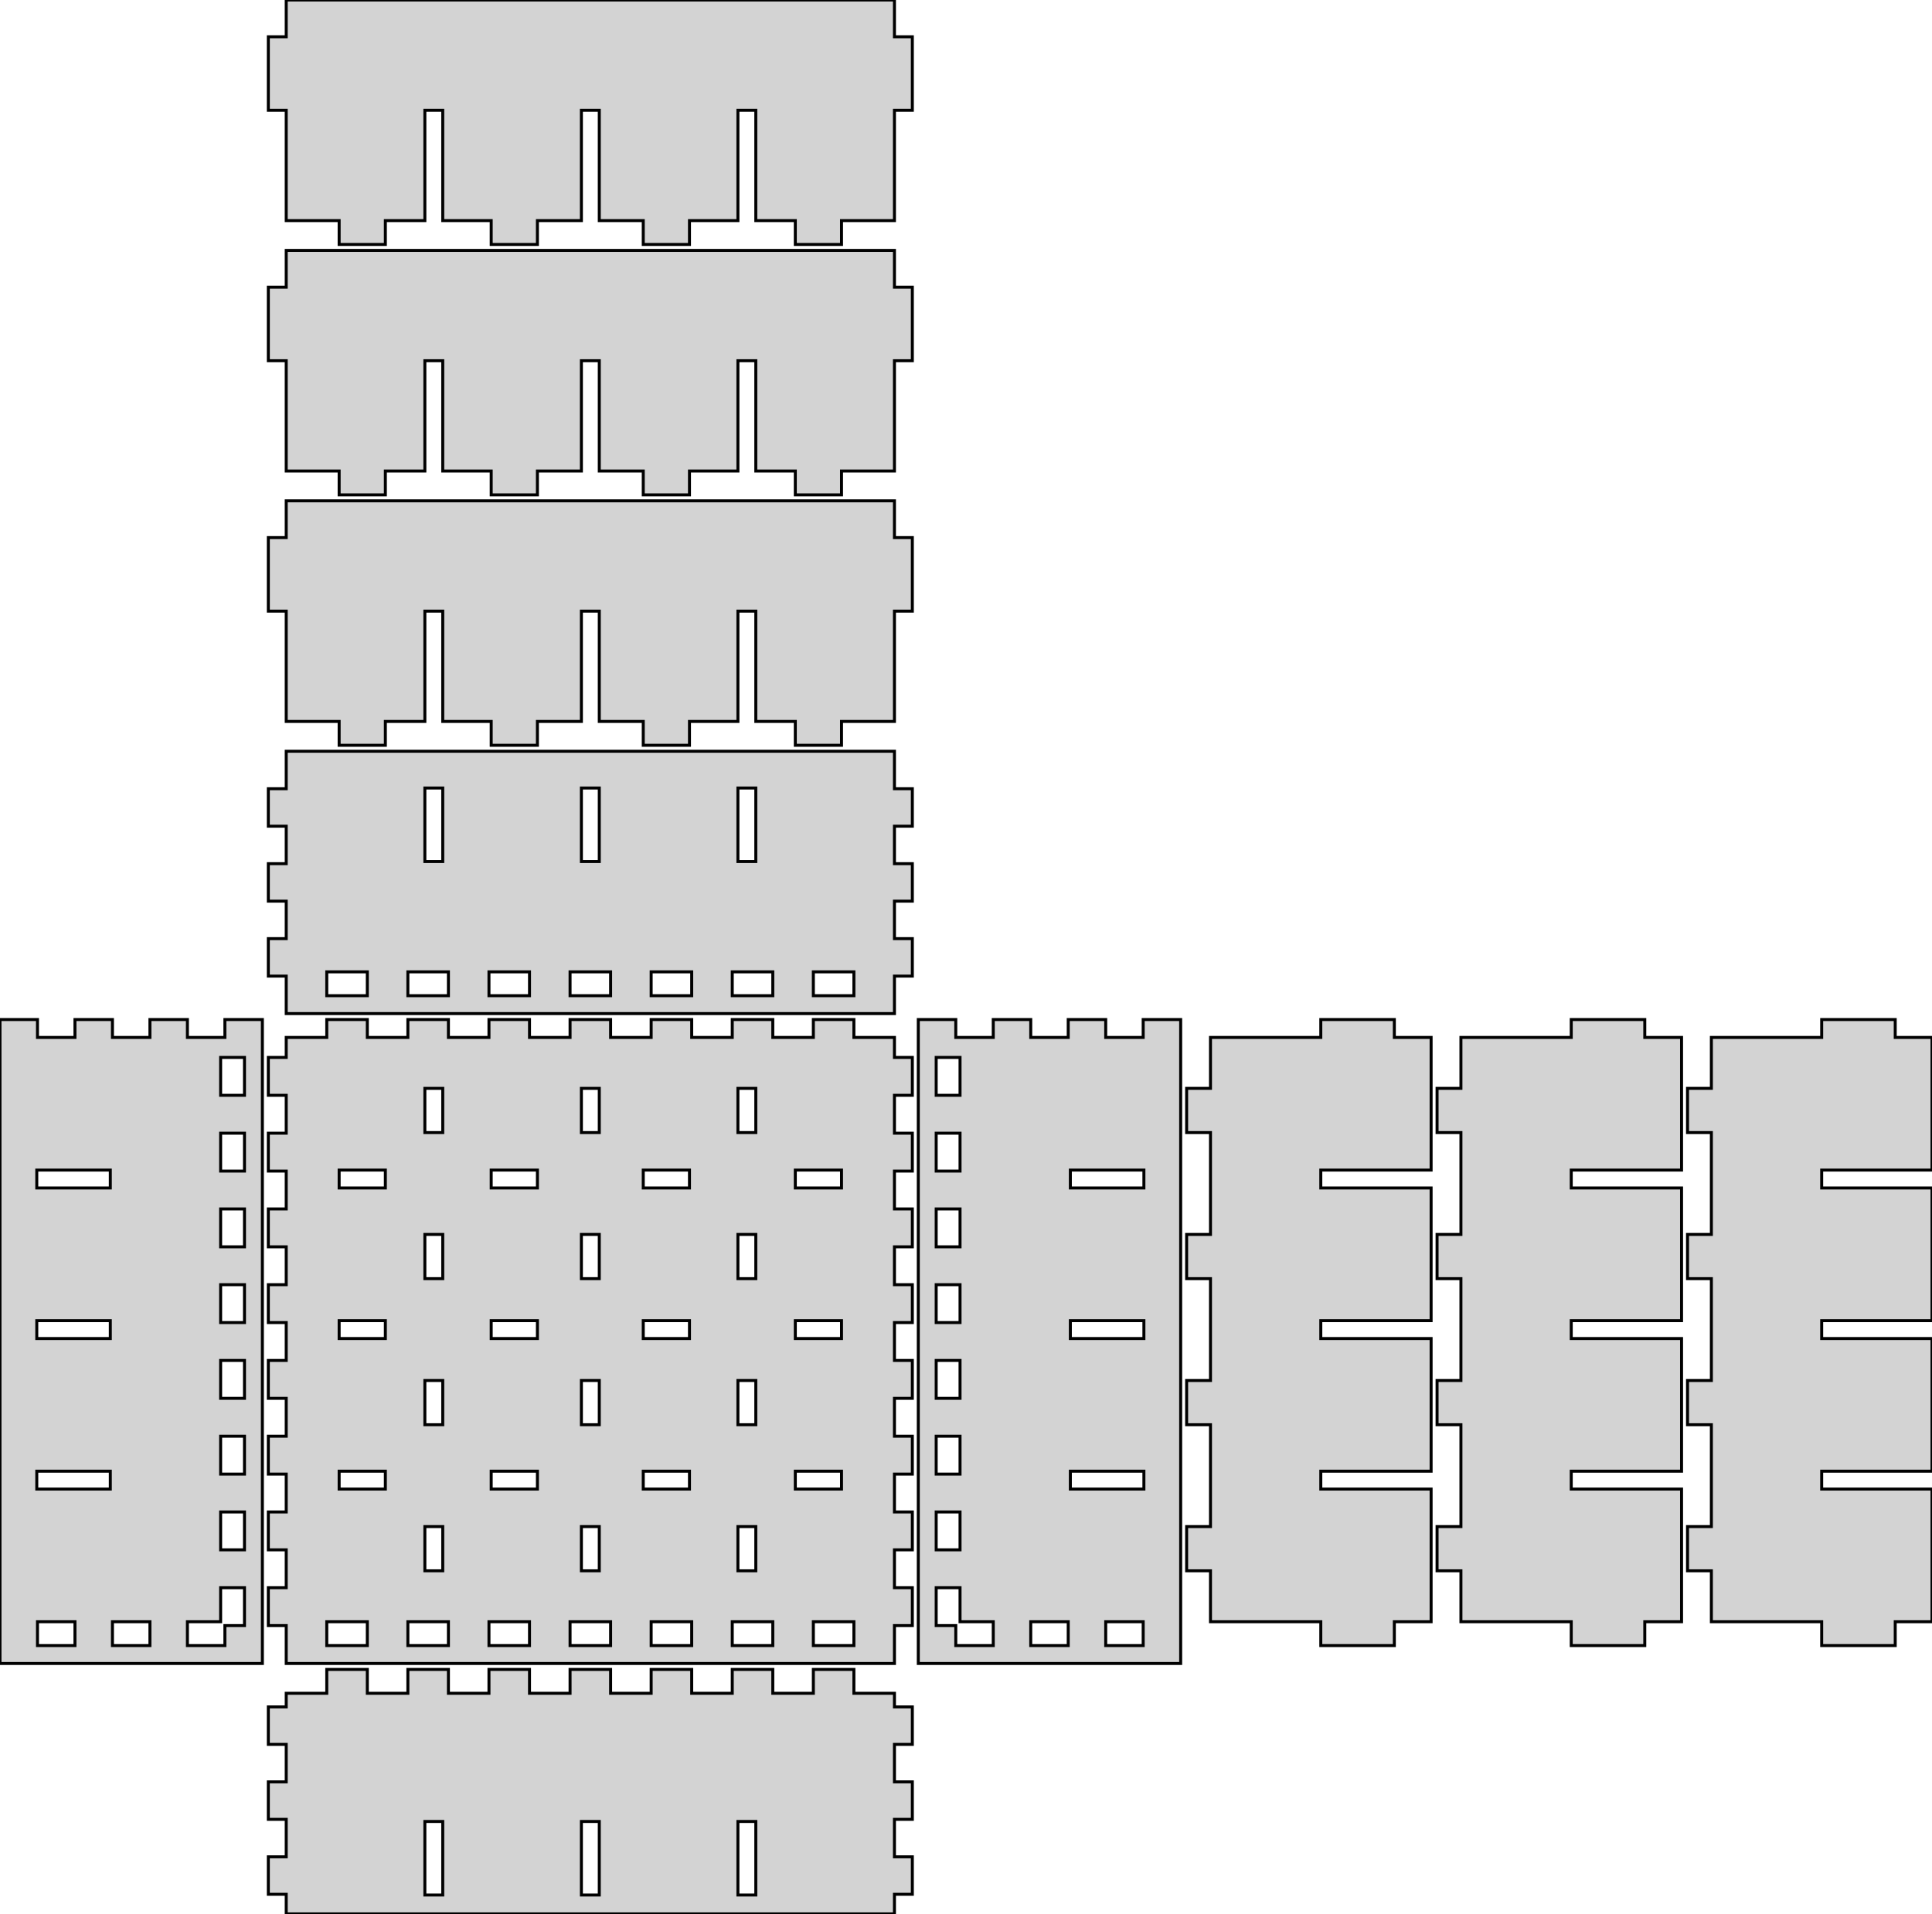
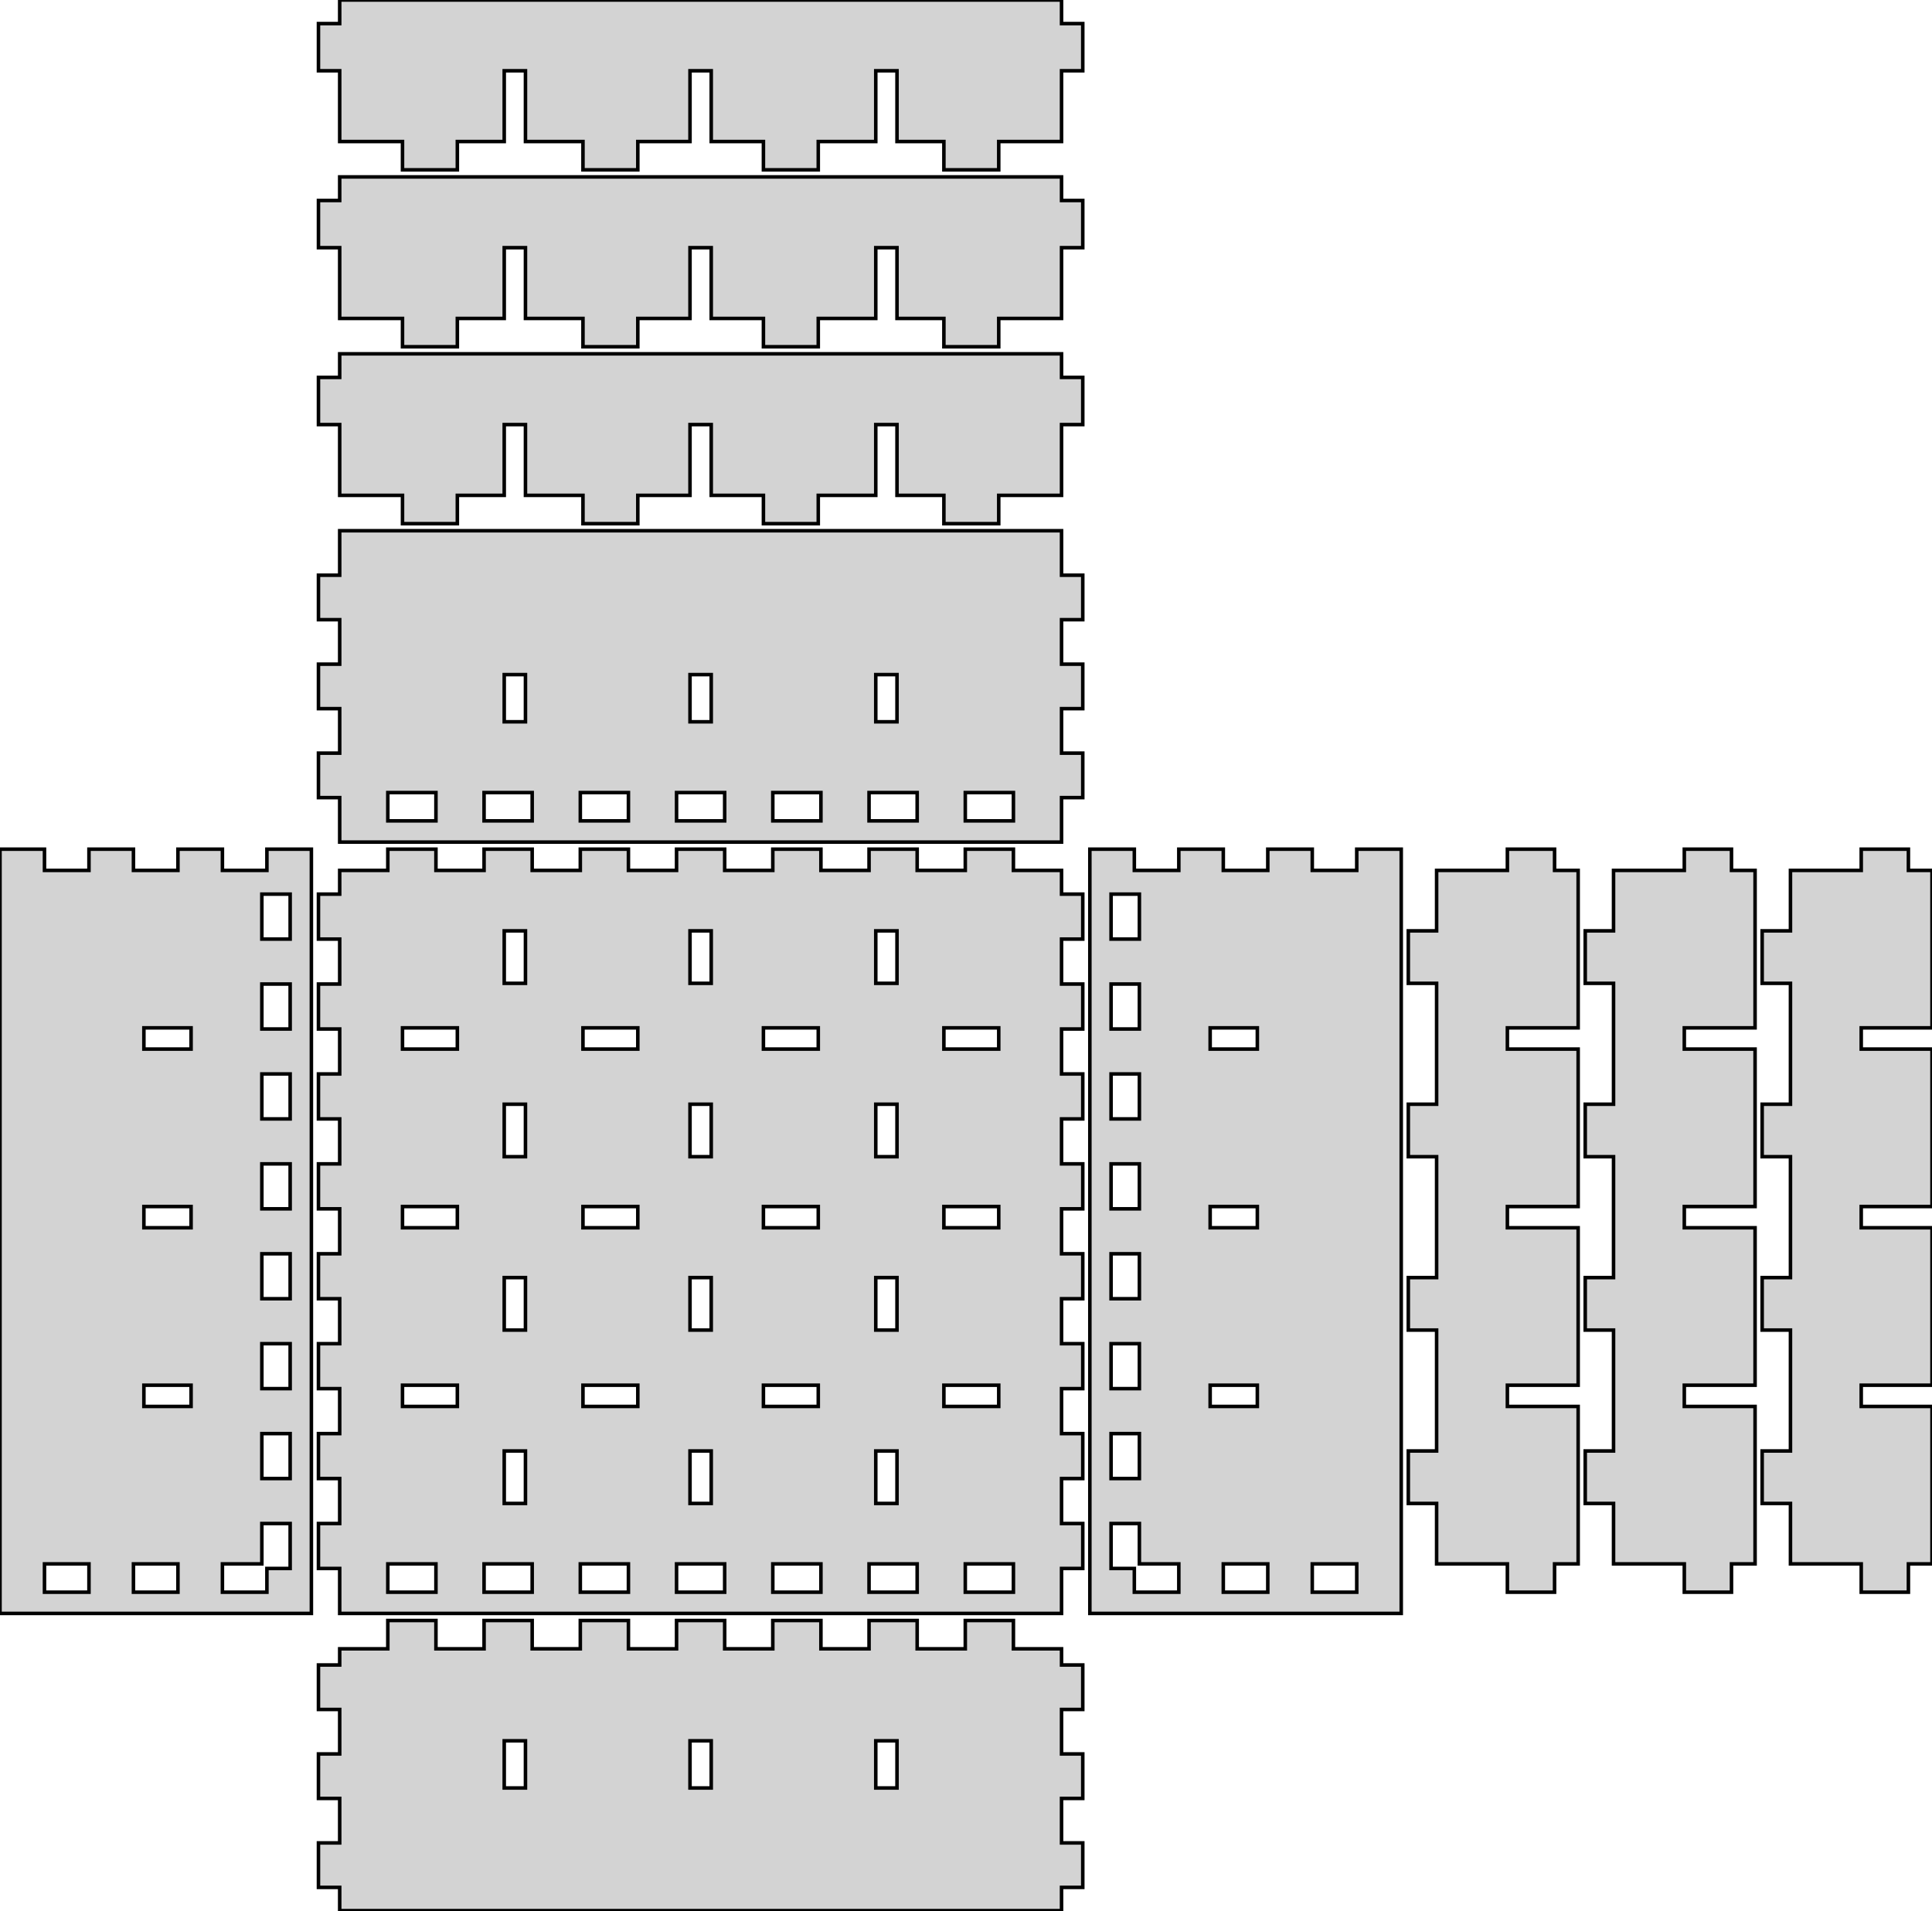
- <svg xmlns="http://www.w3.org/2000/svg" width="324mm" height="321mm" viewBox="-45 -279 324 321" version="1.1">
-   <path d=" M 19.625,-242 L 26.25,-242 L 26.25,-260.5 L 29.25,-260.5 L 29.25,-242 L 37.375,-242  L 37.375,-238 L 45.125,-238 L 45.125,-242 L 52.5,-242 L 52.5,-260.5 L 55.5,-260.5  L 55.5,-242 L 62.875,-242 L 62.875,-238 L 70.625,-238 L 70.625,-242 L 78.75,-242  L 78.75,-260.5 L 81.75,-260.5 L 81.75,-242 L 88.375,-242 L 88.375,-238 L 96.125,-238  L 96.125,-242 L 105,-242 L 105,-260.5 L 108,-260.5 L 108,-272.833 L 105,-272.833  L 105,-279 L 3,-279 L 3,-272.833 L 0,-272.833 L 0,-260.5 L 3,-260.5  L 3,-242 L 11.875,-242 L 11.875,-238 L 19.625,-238 z M 19.625,-200 L 26.25,-200 L 26.25,-218.5 L 29.25,-218.5 L 29.25,-200 L 37.375,-200  L 37.375,-196 L 45.125,-196 L 45.125,-200 L 52.5,-200 L 52.5,-218.5 L 55.5,-218.5  L 55.5,-200 L 62.875,-200 L 62.875,-196 L 70.625,-196 L 70.625,-200 L 78.75,-200  L 78.75,-218.5 L 81.75,-218.5 L 81.75,-200 L 88.375,-200 L 88.375,-196 L 96.125,-196  L 96.125,-200 L 105,-200 L 105,-218.5 L 108,-218.5 L 108,-230.833 L 105,-230.833  L 105,-237 L 3,-237 L 3,-230.833 L 0,-230.833 L 0,-218.5 L 3,-218.5  L 3,-200 L 11.875,-200 L 11.875,-196 L 19.625,-196 z M 19.625,-158 L 26.25,-158 L 26.25,-176.5 L 29.25,-176.5 L 29.25,-158 L 37.375,-158  L 37.375,-154 L 45.125,-154 L 45.125,-158 L 52.5,-158 L 52.5,-176.5 L 55.5,-176.5  L 55.5,-158 L 62.875,-158 L 62.875,-154 L 70.625,-154 L 70.625,-158 L 78.75,-158  L 78.75,-176.5 L 81.75,-176.5 L 81.75,-158 L 88.375,-158 L 88.375,-154 L 96.125,-154  L 96.125,-158 L 105,-158 L 105,-176.5 L 108,-176.5 L 108,-188.833 L 105,-188.833  L 105,-195 L 3,-195 L 3,-188.833 L 0,-188.833 L 0,-176.5 L 3,-176.5  L 3,-158 L 11.875,-158 L 11.875,-154 L 19.625,-154 z M 105,-115.286 L 108,-115.286 L 108,-121.571 L 105,-121.571 L 105,-127.857 L 108,-127.857  L 108,-134.143 L 105,-134.143 L 105,-140.429 L 108,-140.429 L 108,-146.714 L 105,-146.714  L 105,-153 L 3,-153 L 3,-146.714 L 0,-146.714 L 0,-140.429 L 3,-140.429  L 3,-134.143 L 0,-134.143 L 0,-127.857 L 3,-127.857 L 3,-121.571 L 0,-121.571  L 0,-115.286 L 3,-115.286 L 3,-109 L 105,-109 z M 52.5,-134.5 L 52.5,-146.833 L 55.5,-146.833 L 55.5,-134.5 z M 78.75,-134.5 L 78.75,-146.833 L 81.75,-146.833 L 81.75,-134.5 z M 26.25,-134.5 L 26.25,-146.833 L 29.25,-146.833 L 29.25,-134.5 z M 91.4,-112 L 91.4,-116 L 98.2,-116 L 98.2,-112 z M 77.8,-112 L 77.8,-116 L 84.6,-116 L 84.6,-112 z M 64.2,-112 L 64.2,-116 L 71,-116 L 71,-112 z M 50.6,-112 L 50.6,-116 L 57.4,-116 L 57.4,-112 z M 37,-112 L 37,-116 L 43.8,-116 L 43.8,-112 z M 23.4,-112 L 23.4,-116 L 30.2,-116 L 30.2,-112 z M 9.8,-112 L 9.8,-116 L 16.6,-116 L 16.6,-112 z M 153,-108 L 146.714,-108 L 146.714,-105 L 140.429,-105 L 140.429,-108 L 134.143,-108  L 134.143,-105 L 127.857,-105 L 127.857,-108 L 121.571,-108 L 121.571,-105 L 115.286,-105  L 115.286,-108 L 109,-108 L 109,-0 L 153,-0 z M 112,-95.294 L 112,-101.647 L 116,-101.647 L 116,-95.294 z M 112,-82.588 L 112,-88.941 L 116,-88.941 L 116,-82.588 z M 134.5,-79.75 L 134.5,-82.75 L 146.833,-82.75 L 146.833,-79.75 z M 112,-69.882 L 112,-76.235 L 116,-76.235 L 116,-69.882 z M 112,-57.176 L 112,-63.529 L 116,-63.529 L 116,-57.176 z M 134.5,-54.5 L 134.5,-57.5 L 146.833,-57.5 L 146.833,-54.5 z M 112,-44.471 L 112,-50.824 L 116,-50.824 L 116,-44.471 z M 112,-31.765 L 112,-38.118 L 116,-38.118 L 116,-31.765 z M 134.5,-29.25 L 134.5,-32.25 L 146.833,-32.25 L 146.833,-29.25 z M 112,-19.059 L 112,-25.412 L 116,-25.412 L 116,-19.059 z M 115.286,-3 L 115.286,-6.353 L 112,-6.353 L 112,-12.706 L 116,-12.706 L 116,-7  L 121.571,-7 L 121.571,-3 z M 140.429,-3 L 140.429,-7 L 146.714,-7 L 146.714,-3 z M 127.857,-3 L 127.857,-7 L 134.143,-7 L 134.143,-3 z M -1,-108 L -7.286,-108 L -7.286,-105 L -13.571,-105 L -13.571,-108 L -19.857,-108  L -19.857,-105 L -26.143,-105 L -26.143,-108 L -32.429,-108 L -32.429,-105 L -38.714,-105  L -38.714,-108 L -45,-108 L -45,-0 L -1,-0 z M -8,-95.294 L -8,-101.647 L -4,-101.647 L -4,-95.294 z M -8,-82.588 L -8,-88.941 L -4,-88.941 L -4,-82.588 z M -38.833,-79.75 L -38.833,-82.75 L -26.5,-82.75 L -26.5,-79.75 z M -8,-69.882 L -8,-76.235 L -4,-76.235 L -4,-69.882 z M -8,-57.176 L -8,-63.529 L -4,-63.529 L -4,-57.176 z M -38.833,-54.5 L -38.833,-57.5 L -26.5,-57.5 L -26.5,-54.5 z M -8,-44.471 L -8,-50.824 L -4,-50.824 L -4,-44.471 z M -8,-31.765 L -8,-38.118 L -4,-38.118 L -4,-31.765 z M -38.833,-29.25 L -38.833,-32.25 L -26.5,-32.25 L -26.5,-29.25 z M -8,-19.059 L -8,-25.412 L -4,-25.412 L -4,-19.059 z M -13.571,-3 L -13.571,-7 L -8,-7 L -8,-12.706 L -4,-12.706 L -4,-6.353  L -7.286,-6.353 L -7.286,-3 z M -38.714,-3 L -38.714,-7 L -32.429,-7 L -32.429,-3 z M -26.143,-3 L -26.143,-7 L -19.857,-7 L -19.857,-3 z M 105,-6.353 L 108,-6.353 L 108,-12.706 L 105,-12.706 L 105,-19.059 L 108,-19.059  L 108,-25.412 L 105,-25.412 L 105,-31.765 L 108,-31.765 L 108,-38.118 L 105,-38.118  L 105,-44.471 L 108,-44.471 L 108,-50.824 L 105,-50.824 L 105,-57.176 L 108,-57.176  L 108,-63.529 L 105,-63.529 L 105,-69.882 L 108,-69.882 L 108,-76.235 L 105,-76.235  L 105,-82.588 L 108,-82.588 L 108,-88.941 L 105,-88.941 L 105,-95.294 L 108,-95.294  L 108,-101.647 L 105,-101.647 L 105,-105 L 98.2,-105 L 98.2,-108 L 91.4,-108  L 91.4,-105 L 84.6,-105 L 84.6,-108 L 77.8,-108 L 77.8,-105 L 71,-105  L 71,-108 L 64.2,-108 L 64.2,-105 L 57.4,-105 L 57.4,-108 L 50.6,-108  L 50.6,-105 L 43.8,-105 L 43.8,-108 L 37,-108 L 37,-105 L 30.2,-105  L 30.2,-108 L 23.4,-108 L 23.4,-105 L 16.6,-105 L 16.6,-108 L 9.8,-108  L 9.8,-105 L 3,-105 L 3,-101.647 L 0,-101.647 L 0,-95.294 L 3,-95.294  L 3,-88.941 L 0,-88.941 L 0,-82.588 L 3,-82.588 L 3,-76.235 L 0,-76.235  L 0,-69.882 L 3,-69.882 L 3,-63.529 L 0,-63.529 L 0,-57.176 L 3,-57.176  L 3,-50.824 L 0,-50.824 L 0,-44.471 L 3,-44.471 L 3,-38.118 L 0,-38.118  L 0,-31.765 L 3,-31.765 L 3,-25.412 L 0,-25.412 L 0,-19.059 L 3,-19.059  L 3,-12.706 L 0,-12.706 L 0,-6.353 L 3,-6.353 L 3,-0 L 105,-0  z M 26.25,-89.042 L 26.25,-96.458 L 29.25,-96.458 L 29.25,-89.042 z M 78.75,-89.042 L 78.75,-96.458 L 81.75,-96.458 L 81.75,-89.042 z M 52.5,-89.042 L 52.5,-96.458 L 55.5,-96.458 L 55.5,-89.042 z M 11.875,-79.75 L 11.875,-82.75 L 19.625,-82.75 L 19.625,-79.75 z M 88.375,-79.75 L 88.375,-82.75 L 96.125,-82.75 L 96.125,-79.75 z M 37.375,-79.75 L 37.375,-82.75 L 45.125,-82.75 L 45.125,-79.75 z M 62.875,-79.75 L 62.875,-82.75 L 70.625,-82.75 L 70.625,-79.75 z M 52.5,-64.542 L 52.5,-71.958 L 55.5,-71.958 L 55.5,-64.542 z M 78.75,-64.542 L 78.75,-71.958 L 81.75,-71.958 L 81.75,-64.542 z M 26.25,-64.542 L 26.25,-71.958 L 29.25,-71.958 L 29.25,-64.542 z M 11.875,-54.5 L 11.875,-57.5 L 19.625,-57.5 L 19.625,-54.5 z M 88.375,-54.5 L 88.375,-57.5 L 96.125,-57.5 L 96.125,-54.5 z M 62.875,-54.5 L 62.875,-57.5 L 70.625,-57.5 L 70.625,-54.5 z M 37.375,-54.5 L 37.375,-57.5 L 45.125,-57.5 L 45.125,-54.5 z M 52.5,-40.042 L 52.5,-47.458 L 55.5,-47.458 L 55.5,-40.042 z M 26.25,-40.042 L 26.25,-47.458 L 29.25,-47.458 L 29.25,-40.042 z M 78.75,-40.042 L 78.75,-47.458 L 81.75,-47.458 L 81.75,-40.042 z M 62.875,-29.25 L 62.875,-32.25 L 70.625,-32.25 L 70.625,-29.25 z M 11.875,-29.25 L 11.875,-32.25 L 19.625,-32.25 L 19.625,-29.25 z M 88.375,-29.25 L 88.375,-32.25 L 96.125,-32.25 L 96.125,-29.25 z M 37.375,-29.25 L 37.375,-32.25 L 45.125,-32.25 L 45.125,-29.25 z M 52.5,-15.542 L 52.5,-22.958 L 55.5,-22.958 L 55.5,-15.542 z M 26.25,-15.542 L 26.25,-22.958 L 29.25,-22.958 L 29.25,-15.542 z M 78.75,-15.542 L 78.75,-22.958 L 81.75,-22.958 L 81.75,-15.542 z M 37,-3 L 37,-7 L 43.8,-7 L 43.8,-3 z M 23.4,-3 L 23.4,-7 L 30.2,-7 L 30.2,-3 z M 9.8,-3 L 9.8,-7 L 16.6,-7 L 16.6,-3 z M 50.6,-3 L 50.6,-7 L 57.4,-7 L 57.4,-3 z M 64.2,-3 L 64.2,-7 L 71,-7 L 71,-3 z M 77.8,-3 L 77.8,-7 L 84.6,-7 L 84.6,-3 z M 91.4,-3 L 91.4,-7 L 98.2,-7 L 98.2,-3 z M 188.833,-7 L 195,-7 L 195,-29.25 L 176.5,-29.25 L 176.5,-32.25 L 195,-32.25  L 195,-54.5 L 176.5,-54.5 L 176.5,-57.5 L 195,-57.5 L 195,-79.75 L 176.5,-79.75  L 176.5,-82.75 L 195,-82.75 L 195,-105 L 188.833,-105 L 188.833,-108 L 176.5,-108  L 176.5,-105 L 158,-105 L 158,-96.458 L 154,-96.458 L 154,-89.042 L 158,-89.042  L 158,-71.958 L 154,-71.958 L 154,-64.542 L 158,-64.542 L 158,-47.458 L 154,-47.458  L 154,-40.042 L 158,-40.042 L 158,-22.958 L 154,-22.958 L 154,-15.542 L 158,-15.542  L 158,-7 L 176.5,-7 L 176.5,-3 L 188.833,-3 z M 230.833,-7 L 237,-7 L 237,-29.25 L 218.5,-29.25 L 218.5,-32.25 L 237,-32.25  L 237,-54.5 L 218.5,-54.5 L 218.5,-57.5 L 237,-57.5 L 237,-79.75 L 218.5,-79.75  L 218.5,-82.75 L 237,-82.75 L 237,-105 L 230.833,-105 L 230.833,-108 L 218.5,-108  L 218.5,-105 L 200,-105 L 200,-96.458 L 196,-96.458 L 196,-89.042 L 200,-89.042  L 200,-71.958 L 196,-71.958 L 196,-64.542 L 200,-64.542 L 200,-47.458 L 196,-47.458  L 196,-40.042 L 200,-40.042 L 200,-22.958 L 196,-22.958 L 196,-15.542 L 200,-15.542  L 200,-7 L 218.5,-7 L 218.5,-3 L 230.833,-3 z M 272.833,-7 L 279,-7 L 279,-29.25 L 260.5,-29.25 L 260.5,-32.25 L 279,-32.25  L 279,-54.5 L 260.5,-54.5 L 260.5,-57.5 L 279,-57.5 L 279,-79.75 L 260.5,-79.75  L 260.5,-82.75 L 279,-82.75 L 279,-105 L 272.833,-105 L 272.833,-108 L 260.5,-108  L 260.5,-105 L 242,-105 L 242,-96.458 L 238,-96.458 L 238,-89.042 L 242,-89.042  L 242,-71.958 L 238,-71.958 L 238,-64.542 L 242,-64.542 L 242,-47.458 L 238,-47.458  L 238,-40.042 L 242,-40.042 L 242,-22.958 L 238,-22.958 L 238,-15.542 L 242,-15.542  L 242,-7 L 260.5,-7 L 260.5,-3 L 272.833,-3 z M 105,38.714 L 108,38.714 L 108,32.429 L 105,32.429 L 105,26.143 L 108,26.143  L 108,19.857 L 105,19.857 L 105,13.571 L 108,13.571 L 108,7.286 L 105,7.286  L 105,5 L 98.2,5 L 98.2,1 L 91.4,1 L 91.4,5 L 84.6,5  L 84.6,1 L 77.8,1 L 77.8,5 L 71,5 L 71,1 L 64.2,1  L 64.2,5 L 57.4,5 L 57.4,1 L 50.6,1 L 50.6,5 L 43.8,5  L 43.8,1 L 37,1 L 37,5 L 30.2,5 L 30.2,1 L 23.4,1  L 23.4,5 L 16.6,5 L 16.6,1 L 9.8,1 L 9.8,5 L 3,5  L 3,7.286 L 0,7.286 L 0,13.571 L 3,13.571 L 3,19.857 L 0,19.857  L 0,26.143 L 3,26.143 L 3,32.429 L 0,32.429 L 0,38.714 L 3,38.714  L 3,42 L 105,42 z M 78.75,38.833 L 78.75,26.5 L 81.75,26.5 L 81.75,38.833 z M 52.5,38.833 L 52.5,26.5 L 55.5,26.5 L 55.5,38.833 z M 26.25,38.833 L 26.25,26.5 L 29.25,26.5 L 29.25,38.833 z " stroke="black" fill="lightgray" stroke-width="0.5" />
+ <svg xmlns="http://www.w3.org/2000/svg" width="273mm" height="270mm" viewBox="-45 -228 273 270" version="1.1">
+   <path d=" M 19.625,-208 L 26.25,-208 L 26.25,-218 L 29.25,-218 L 29.25,-208 L 37.375,-208  L 37.375,-204 L 45.125,-204 L 45.125,-208 L 52.5,-208 L 52.5,-218 L 55.5,-218  L 55.5,-208 L 62.875,-208 L 62.875,-204 L 70.625,-204 L 70.625,-208 L 78.75,-208  L 78.75,-218 L 81.75,-218 L 81.75,-208 L 88.375,-208 L 88.375,-204 L 96.125,-204  L 96.125,-208 L 105,-208 L 105,-218 L 108,-218 L 108,-224.667 L 105,-224.667  L 105,-228 L 3,-228 L 3,-224.667 L 0,-224.667 L 0,-218 L 3,-218  L 3,-208 L 11.875,-208 L 11.875,-204 L 19.625,-204 z M 19.625,-183 L 26.25,-183 L 26.25,-193 L 29.25,-193 L 29.25,-183 L 37.375,-183  L 37.375,-179 L 45.125,-179 L 45.125,-183 L 52.5,-183 L 52.5,-193 L 55.5,-193  L 55.5,-183 L 62.875,-183 L 62.875,-179 L 70.625,-179 L 70.625,-183 L 78.75,-183  L 78.75,-193 L 81.75,-193 L 81.75,-183 L 88.375,-183 L 88.375,-179 L 96.125,-179  L 96.125,-183 L 105,-183 L 105,-193 L 108,-193 L 108,-199.667 L 105,-199.667  L 105,-203 L 3,-203 L 3,-199.667 L 0,-199.667 L 0,-193 L 3,-193  L 3,-183 L 11.875,-183 L 11.875,-179 L 19.625,-179 z M 19.625,-158 L 26.25,-158 L 26.25,-168 L 29.25,-168 L 29.25,-158 L 37.375,-158  L 37.375,-154 L 45.125,-154 L 45.125,-158 L 52.5,-158 L 52.5,-168 L 55.5,-168  L 55.5,-158 L 62.875,-158 L 62.875,-154 L 70.625,-154 L 70.625,-158 L 78.75,-158  L 78.75,-168 L 81.75,-168 L 81.75,-158 L 88.375,-158 L 88.375,-154 L 96.125,-154  L 96.125,-158 L 105,-158 L 105,-168 L 108,-168 L 108,-174.667 L 105,-174.667  L 105,-178 L 3,-178 L 3,-174.667 L 0,-174.667 L 0,-168 L 3,-168  L 3,-158 L 11.875,-158 L 11.875,-154 L 19.625,-154 z M 105,-115.286 L 108,-115.286 L 108,-121.571 L 105,-121.571 L 105,-127.857 L 108,-127.857  L 108,-134.143 L 105,-134.143 L 105,-140.429 L 108,-140.429 L 108,-146.714 L 105,-146.714  L 105,-153 L 3,-153 L 3,-146.714 L 0,-146.714 L 0,-140.429 L 3,-140.429  L 3,-134.143 L 0,-134.143 L 0,-127.857 L 3,-127.857 L 3,-121.571 L 0,-121.571  L 0,-115.286 L 3,-115.286 L 3,-109 L 105,-109 z M 52.5,-126 L 52.5,-132.667 L 55.5,-132.667 L 55.5,-126 z M 78.75,-126 L 78.75,-132.667 L 81.75,-132.667 L 81.75,-126 z M 26.25,-126 L 26.25,-132.667 L 29.25,-132.667 L 29.25,-126 z M 91.4,-112 L 91.4,-116 L 98.2,-116 L 98.2,-112 z M 77.8,-112 L 77.8,-116 L 84.6,-116 L 84.6,-112 z M 64.2,-112 L 64.2,-116 L 71,-116 L 71,-112 z M 50.6,-112 L 50.6,-116 L 57.4,-116 L 57.4,-112 z M 37,-112 L 37,-116 L 43.8,-116 L 43.8,-112 z M 23.4,-112 L 23.4,-116 L 30.2,-116 L 30.2,-112 z M 9.8,-112 L 9.8,-116 L 16.6,-116 L 16.6,-112 z M 153,-108 L 146.714,-108 L 146.714,-105 L 140.429,-105 L 140.429,-108 L 134.143,-108  L 134.143,-105 L 127.857,-105 L 127.857,-108 L 121.571,-108 L 121.571,-105 L 115.286,-105  L 115.286,-108 L 109,-108 L 109,-0 L 153,-0 z M 112,-95.294 L 112,-101.647 L 116,-101.647 L 116,-95.294 z M 112,-82.588 L 112,-88.941 L 116,-88.941 L 116,-82.588 z M 126,-79.75 L 126,-82.75 L 132.667,-82.75 L 132.667,-79.75 z M 112,-69.882 L 112,-76.235 L 116,-76.235 L 116,-69.882 z M 112,-57.176 L 112,-63.529 L 116,-63.529 L 116,-57.176 z M 126,-54.5 L 126,-57.5 L 132.667,-57.5 L 132.667,-54.5 z M 112,-44.471 L 112,-50.824 L 116,-50.824 L 116,-44.471 z M 112,-31.765 L 112,-38.118 L 116,-38.118 L 116,-31.765 z M 126,-29.25 L 126,-32.25 L 132.667,-32.25 L 132.667,-29.25 z M 112,-19.059 L 112,-25.412 L 116,-25.412 L 116,-19.059 z M 115.286,-3 L 115.286,-6.353 L 112,-6.353 L 112,-12.706 L 116,-12.706 L 116,-7  L 121.571,-7 L 121.571,-3 z M 140.429,-3 L 140.429,-7 L 146.714,-7 L 146.714,-3 z M 127.857,-3 L 127.857,-7 L 134.143,-7 L 134.143,-3 z M -1,-108 L -7.286,-108 L -7.286,-105 L -13.571,-105 L -13.571,-108 L -19.857,-108  L -19.857,-105 L -26.143,-105 L -26.143,-108 L -32.429,-108 L -32.429,-105 L -38.714,-105  L -38.714,-108 L -45,-108 L -45,-0 L -1,-0 z M -8,-95.294 L -8,-101.647 L -4,-101.647 L -4,-95.294 z M -8,-82.588 L -8,-88.941 L -4,-88.941 L -4,-82.588 z M -24.667,-79.75 L -24.667,-82.75 L -18,-82.75 L -18,-79.75 z M -8,-69.882 L -8,-76.235 L -4,-76.235 L -4,-69.882 z M -8,-57.176 L -8,-63.529 L -4,-63.529 L -4,-57.176 z M -24.667,-54.5 L -24.667,-57.5 L -18,-57.5 L -18,-54.5 z M -8,-44.471 L -8,-50.824 L -4,-50.824 L -4,-44.471 z M -8,-31.765 L -8,-38.118 L -4,-38.118 L -4,-31.765 z M -24.667,-29.25 L -24.667,-32.25 L -18,-32.25 L -18,-29.25 z M -8,-19.059 L -8,-25.412 L -4,-25.412 L -4,-19.059 z M -13.571,-3 L -13.571,-7 L -8,-7 L -8,-12.706 L -4,-12.706 L -4,-6.353  L -7.286,-6.353 L -7.286,-3 z M -38.714,-3 L -38.714,-7 L -32.429,-7 L -32.429,-3 z M -26.143,-3 L -26.143,-7 L -19.857,-7 L -19.857,-3 z M 105,-6.353 L 108,-6.353 L 108,-12.706 L 105,-12.706 L 105,-19.059 L 108,-19.059  L 108,-25.412 L 105,-25.412 L 105,-31.765 L 108,-31.765 L 108,-38.118 L 105,-38.118  L 105,-44.471 L 108,-44.471 L 108,-50.824 L 105,-50.824 L 105,-57.176 L 108,-57.176  L 108,-63.529 L 105,-63.529 L 105,-69.882 L 108,-69.882 L 108,-76.235 L 105,-76.235  L 105,-82.588 L 108,-82.588 L 108,-88.941 L 105,-88.941 L 105,-95.294 L 108,-95.294  L 108,-101.647 L 105,-101.647 L 105,-105 L 98.2,-105 L 98.2,-108 L 91.4,-108  L 91.4,-105 L 84.6,-105 L 84.6,-108 L 77.8,-108 L 77.8,-105 L 71,-105  L 71,-108 L 64.2,-108 L 64.2,-105 L 57.4,-105 L 57.4,-108 L 50.6,-108  L 50.6,-105 L 43.8,-105 L 43.8,-108 L 37,-108 L 37,-105 L 30.2,-105  L 30.2,-108 L 23.4,-108 L 23.4,-105 L 16.6,-105 L 16.6,-108 L 9.8,-108  L 9.8,-105 L 3,-105 L 3,-101.647 L 0,-101.647 L 0,-95.294 L 3,-95.294  L 3,-88.941 L 0,-88.941 L 0,-82.588 L 3,-82.588 L 3,-76.235 L 0,-76.235  L 0,-69.882 L 3,-69.882 L 3,-63.529 L 0,-63.529 L 0,-57.176 L 3,-57.176  L 3,-50.824 L 0,-50.824 L 0,-44.471 L 3,-44.471 L 3,-38.118 L 0,-38.118  L 0,-31.765 L 3,-31.765 L 3,-25.412 L 0,-25.412 L 0,-19.059 L 3,-19.059  L 3,-12.706 L 0,-12.706 L 0,-6.353 L 3,-6.353 L 3,-0 L 105,-0  z M 26.25,-89.042 L 26.25,-96.458 L 29.25,-96.458 L 29.25,-89.042 z M 78.75,-89.042 L 78.75,-96.458 L 81.75,-96.458 L 81.75,-89.042 z M 52.5,-89.042 L 52.5,-96.458 L 55.5,-96.458 L 55.5,-89.042 z M 11.875,-79.75 L 11.875,-82.75 L 19.625,-82.75 L 19.625,-79.75 z M 88.375,-79.75 L 88.375,-82.75 L 96.125,-82.75 L 96.125,-79.75 z M 62.875,-79.75 L 62.875,-82.75 L 70.625,-82.75 L 70.625,-79.75 z M 37.375,-79.75 L 37.375,-82.75 L 45.125,-82.75 L 45.125,-79.75 z M 26.25,-64.542 L 26.25,-71.958 L 29.25,-71.958 L 29.25,-64.542 z M 78.75,-64.542 L 78.75,-71.958 L 81.75,-71.958 L 81.75,-64.542 z M 52.5,-64.542 L 52.5,-71.958 L 55.5,-71.958 L 55.5,-64.542 z M 37.375,-54.5 L 37.375,-57.5 L 45.125,-57.5 L 45.125,-54.5 z M 88.375,-54.5 L 88.375,-57.5 L 96.125,-57.5 L 96.125,-54.5 z M 11.875,-54.5 L 11.875,-57.5 L 19.625,-57.5 L 19.625,-54.5 z M 62.875,-54.5 L 62.875,-57.5 L 70.625,-57.5 L 70.625,-54.5 z M 52.5,-40.042 L 52.5,-47.458 L 55.5,-47.458 L 55.5,-40.042 z M 26.25,-40.042 L 26.25,-47.458 L 29.25,-47.458 L 29.25,-40.042 z M 78.75,-40.042 L 78.75,-47.458 L 81.75,-47.458 L 81.75,-40.042 z M 37.375,-29.25 L 37.375,-32.25 L 45.125,-32.25 L 45.125,-29.25 z M 88.375,-29.25 L 88.375,-32.25 L 96.125,-32.25 L 96.125,-29.25 z M 11.875,-29.25 L 11.875,-32.25 L 19.625,-32.25 L 19.625,-29.25 z M 62.875,-29.25 L 62.875,-32.25 L 70.625,-32.25 L 70.625,-29.25 z M 26.25,-15.542 L 26.25,-22.958 L 29.25,-22.958 L 29.25,-15.542 z M 78.75,-15.542 L 78.75,-22.958 L 81.75,-22.958 L 81.75,-15.542 z M 52.5,-15.542 L 52.5,-22.958 L 55.5,-22.958 L 55.5,-15.542 z M 91.4,-3 L 91.4,-7 L 98.2,-7 L 98.2,-3 z M 23.4,-3 L 23.4,-7 L 30.2,-7 L 30.2,-3 z M 9.8,-3 L 9.8,-7 L 16.6,-7 L 16.6,-3 z M 50.6,-3 L 50.6,-7 L 57.4,-7 L 57.4,-3 z M 64.2,-3 L 64.2,-7 L 71,-7 L 71,-3 z M 77.8,-3 L 77.8,-7 L 84.6,-7 L 84.6,-3 z M 37,-3 L 37,-7 L 43.8,-7 L 43.8,-3 z M 174.667,-7 L 178,-7 L 178,-29.25 L 168,-29.25 L 168,-32.25 L 178,-32.25  L 178,-54.5 L 168,-54.5 L 168,-57.5 L 178,-57.5 L 178,-79.75 L 168,-79.75  L 168,-82.75 L 178,-82.75 L 178,-105 L 174.667,-105 L 174.667,-108 L 168,-108  L 168,-105 L 158,-105 L 158,-96.458 L 154,-96.458 L 154,-89.042 L 158,-89.042  L 158,-71.958 L 154,-71.958 L 154,-64.542 L 158,-64.542 L 158,-47.458 L 154,-47.458  L 154,-40.042 L 158,-40.042 L 158,-22.958 L 154,-22.958 L 154,-15.542 L 158,-15.542  L 158,-7 L 168,-7 L 168,-3 L 174.667,-3 z M 199.667,-7 L 203,-7 L 203,-29.25 L 193,-29.25 L 193,-32.25 L 203,-32.25  L 203,-54.5 L 193,-54.5 L 193,-57.5 L 203,-57.5 L 203,-79.75 L 193,-79.75  L 193,-82.75 L 203,-82.75 L 203,-105 L 199.667,-105 L 199.667,-108 L 193,-108  L 193,-105 L 183,-105 L 183,-96.458 L 179,-96.458 L 179,-89.042 L 183,-89.042  L 183,-71.958 L 179,-71.958 L 179,-64.542 L 183,-64.542 L 183,-47.458 L 179,-47.458  L 179,-40.042 L 183,-40.042 L 183,-22.958 L 179,-22.958 L 179,-15.542 L 183,-15.542  L 183,-7 L 193,-7 L 193,-3 L 199.667,-3 z M 224.667,-7 L 228,-7 L 228,-29.25 L 218,-29.25 L 218,-32.25 L 228,-32.25  L 228,-54.5 L 218,-54.5 L 218,-57.5 L 228,-57.5 L 228,-79.75 L 218,-79.75  L 218,-82.75 L 228,-82.75 L 228,-105 L 224.667,-105 L 224.667,-108 L 218,-108  L 218,-105 L 208,-105 L 208,-96.458 L 204,-96.458 L 204,-89.042 L 208,-89.042  L 208,-71.958 L 204,-71.958 L 204,-64.542 L 208,-64.542 L 208,-47.458 L 204,-47.458  L 204,-40.042 L 208,-40.042 L 208,-22.958 L 204,-22.958 L 204,-15.542 L 208,-15.542  L 208,-7 L 218,-7 L 218,-3 L 224.667,-3 z M 105,38.714 L 108,38.714 L 108,32.429 L 105,32.429 L 105,26.143 L 108,26.143  L 108,19.857 L 105,19.857 L 105,13.571 L 108,13.571 L 108,7.286 L 105,7.286  L 105,5 L 98.2,5 L 98.2,1 L 91.4,1 L 91.4,5 L 84.6,5  L 84.6,1 L 77.8,1 L 77.8,5 L 71,5 L 71,1 L 64.2,1  L 64.2,5 L 57.4,5 L 57.4,1 L 50.6,1 L 50.6,5 L 43.8,5  L 43.8,1 L 37,1 L 37,5 L 30.2,5 L 30.2,1 L 23.4,1  L 23.4,5 L 16.6,5 L 16.6,1 L 9.8,1 L 9.8,5 L 3,5  L 3,7.286 L 0,7.286 L 0,13.571 L 3,13.571 L 3,19.857 L 0,19.857  L 0,26.143 L 3,26.143 L 3,32.429 L 0,32.429 L 0,38.714 L 3,38.714  L 3,42 L 105,42 z M 78.75,24.667 L 78.75,18 L 81.75,18 L 81.75,24.667 z M 26.25,24.667 L 26.25,18 L 29.25,18 L 29.25,24.667 z M 52.5,24.667 L 52.5,18 L 55.5,18 L 55.5,24.667 z " stroke="black" fill="lightgray" stroke-width="0.5" />
</svg>
